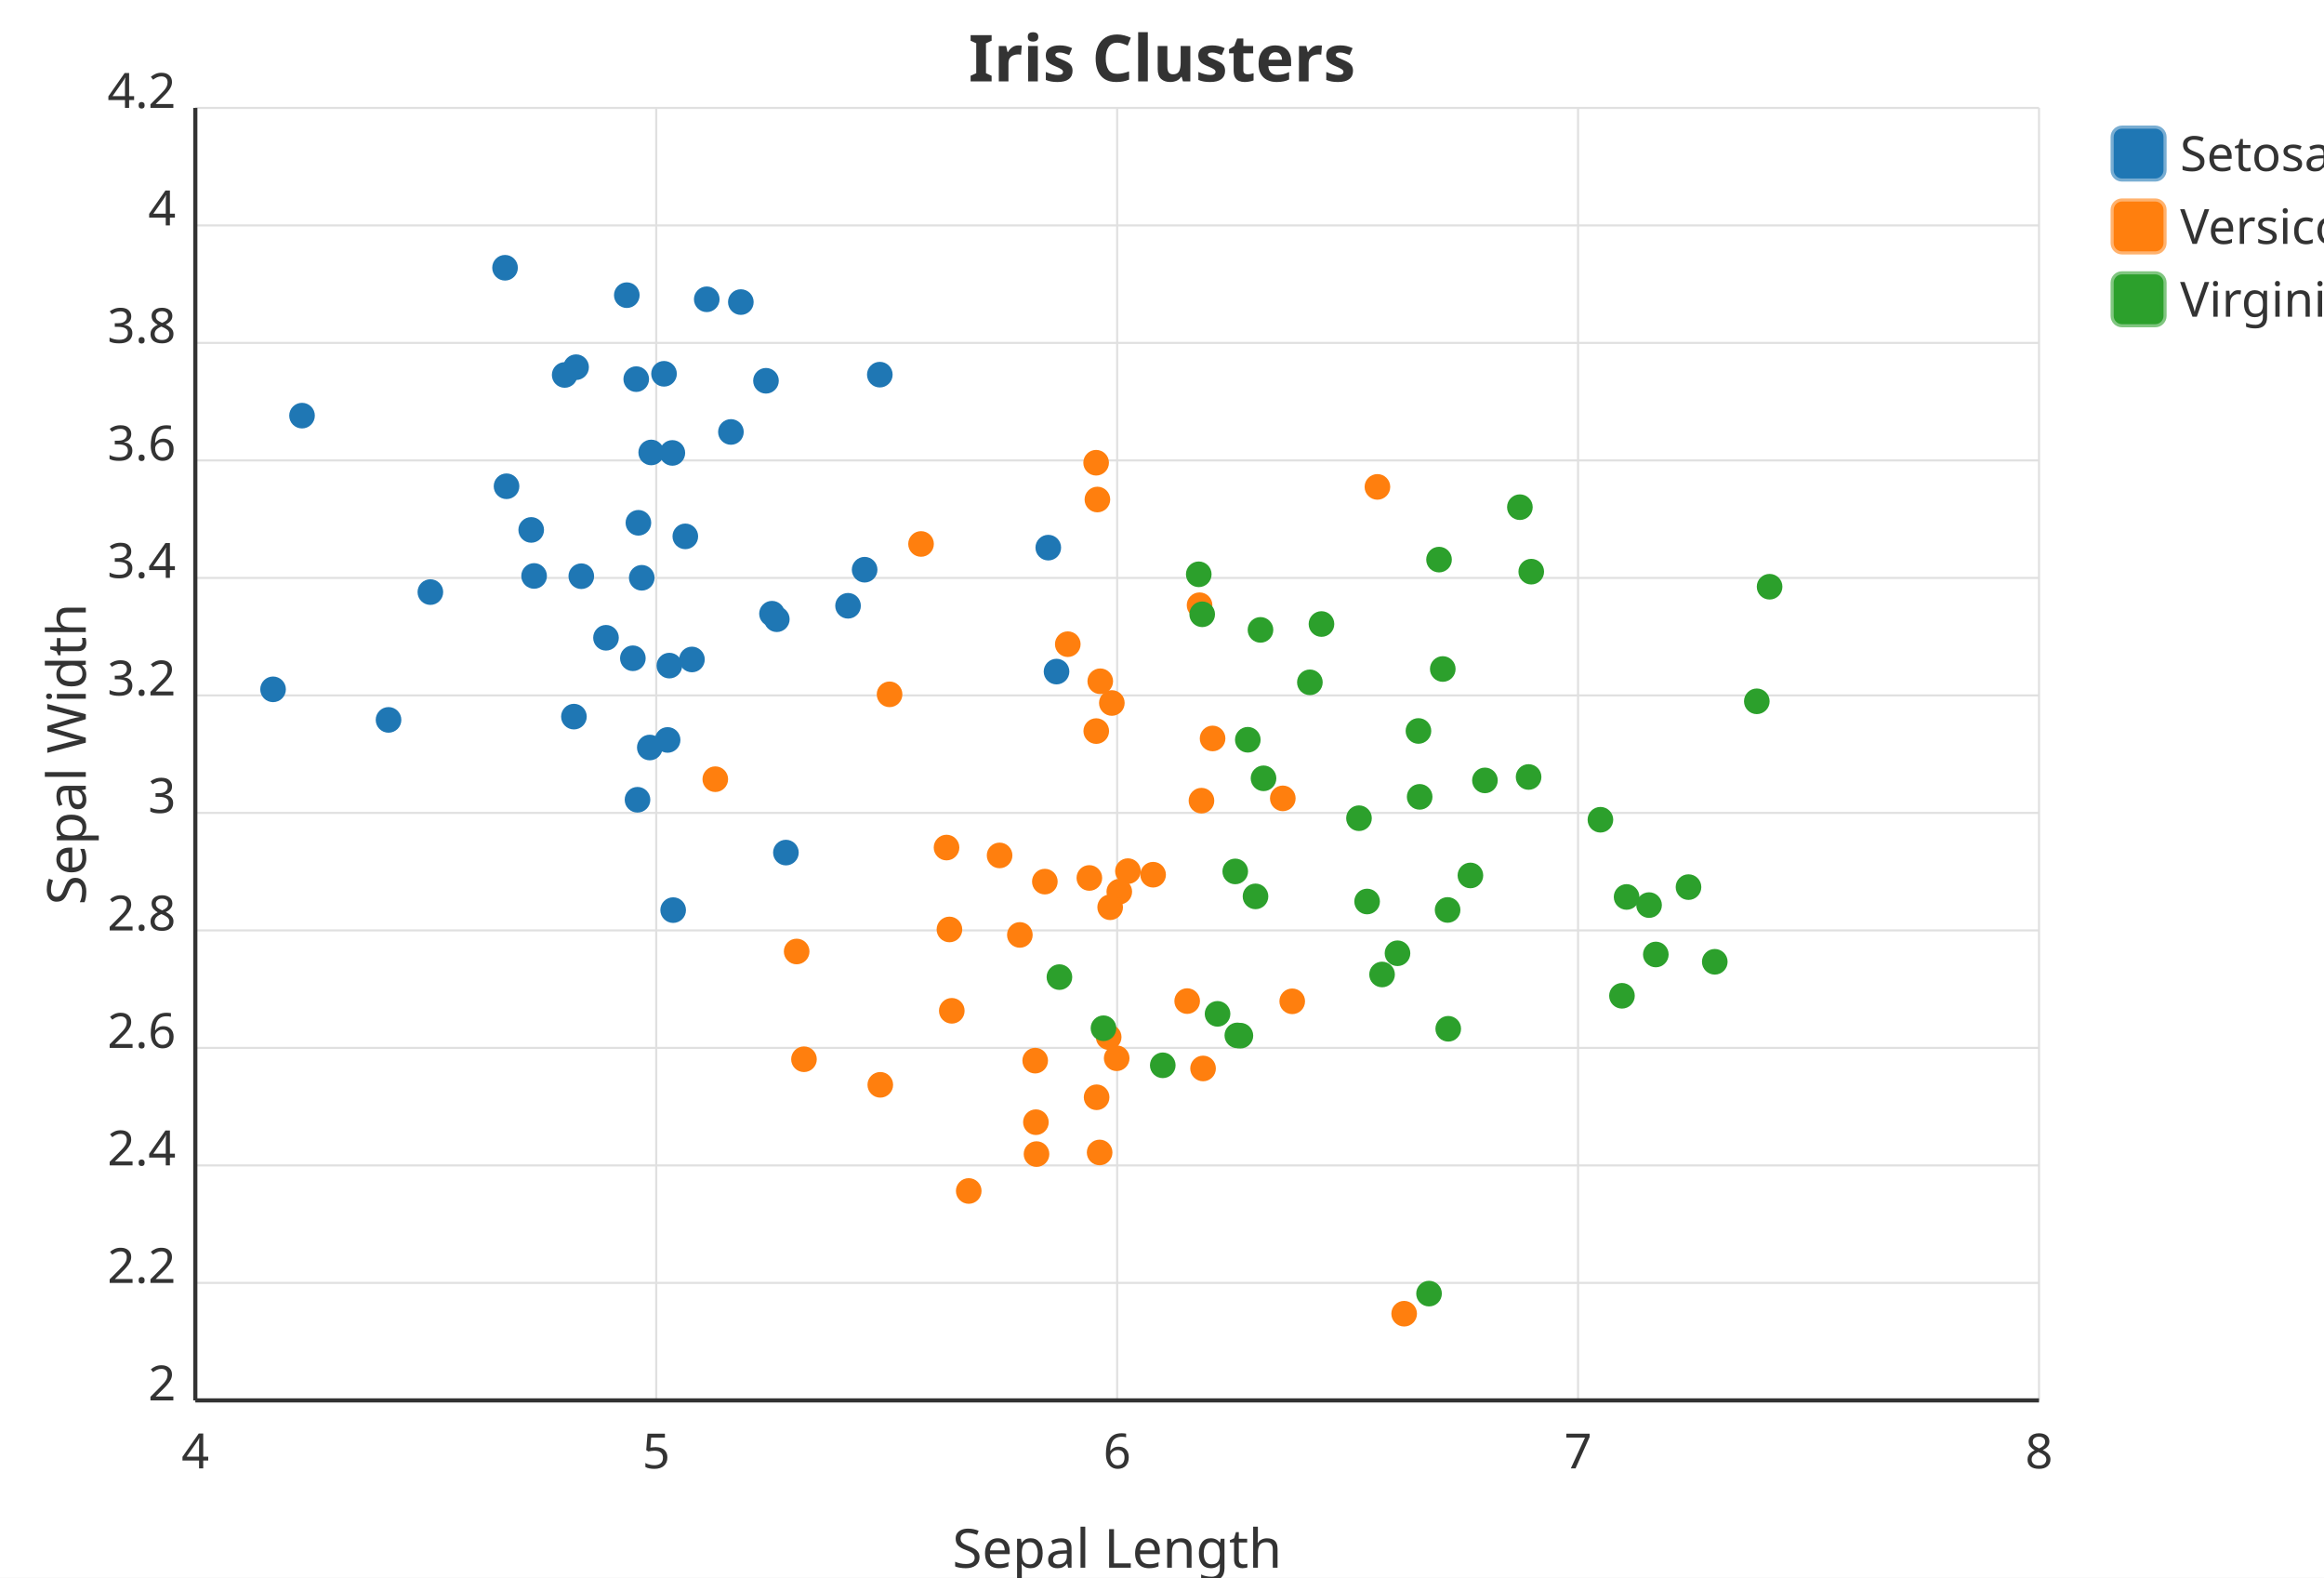
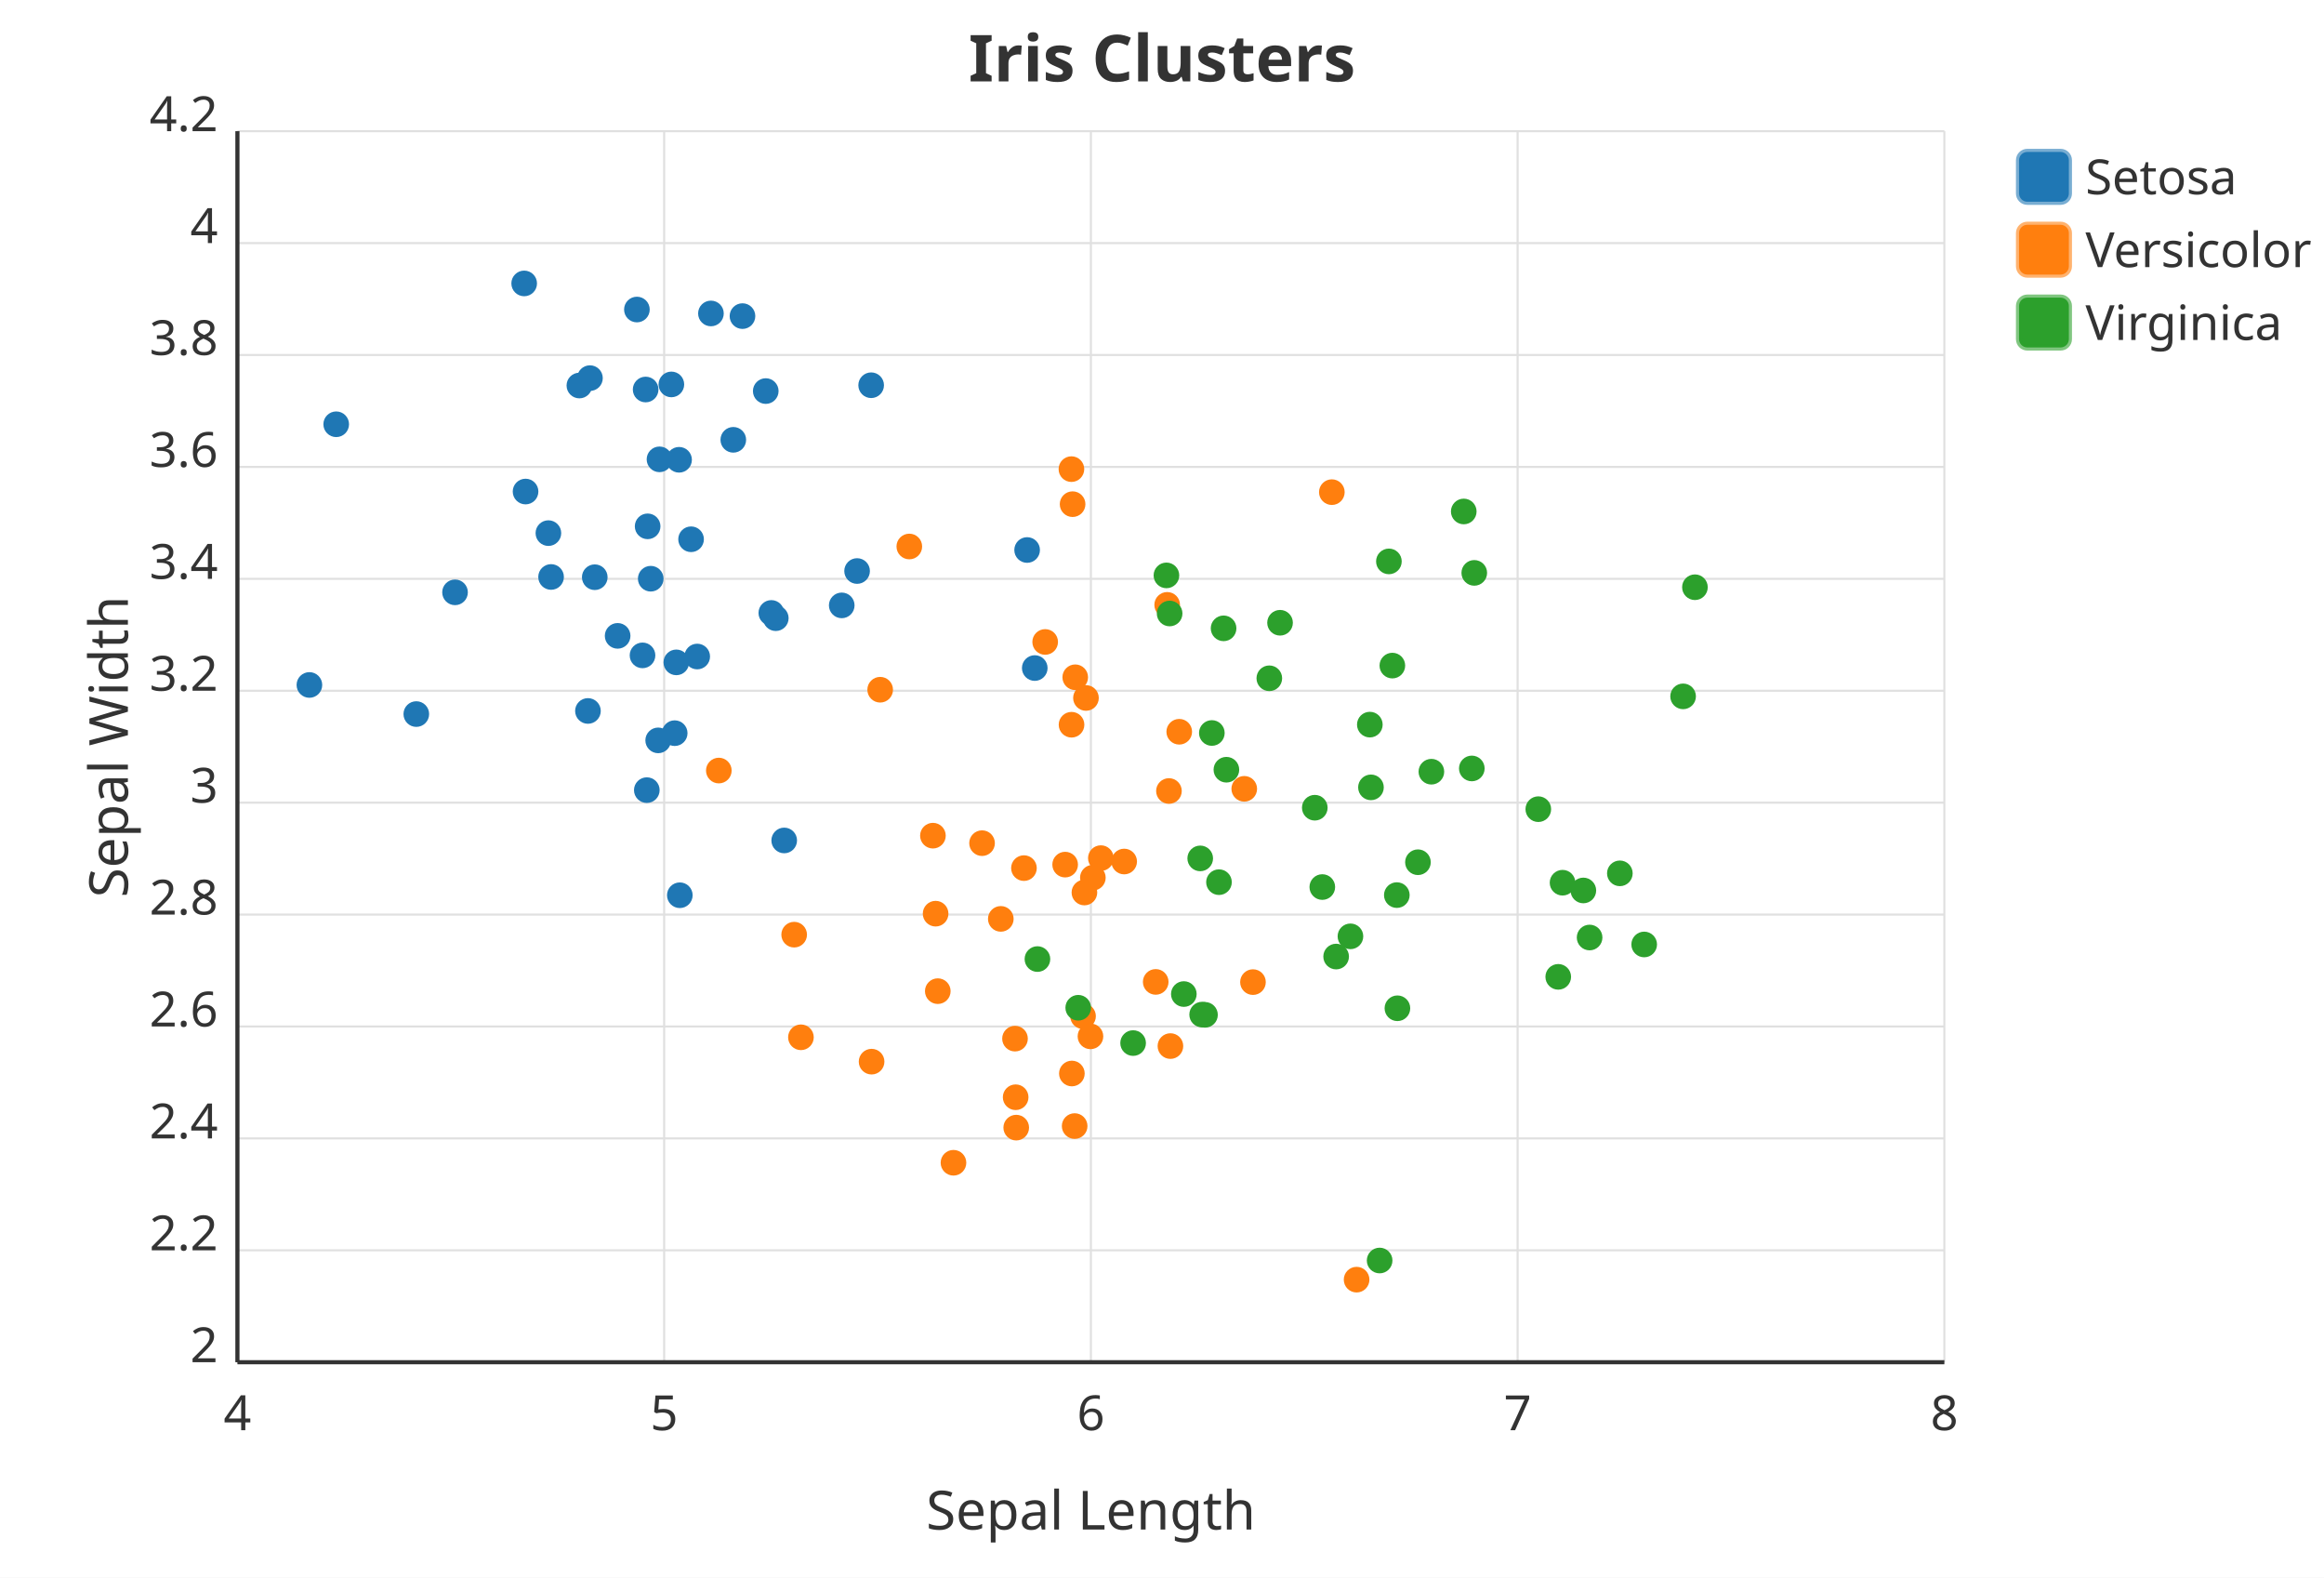
<svg xmlns="http://www.w3.org/2000/svg" width="560" height="380" viewBox="0 0 560 380" role="img">
  <rect width="560" height="380" fill="white" />
  <rect x="0" y="0" width="560" height="380" fill="rgb(255,255,255)" />
-   <line x1="47.064" y1="337.345" x2="491.325" y2="337.345" stroke="rgb(224,224,224)" stroke-width="0.5" />
-   <line x1="47.064" y1="309.041" x2="491.325" y2="309.041" stroke="rgb(224,224,224)" stroke-width="0.5" />
-   <line x1="47.064" y1="280.736" x2="491.325" y2="280.736" stroke="rgb(224,224,224)" stroke-width="0.5" />
-   <line x1="47.064" y1="252.432" x2="491.325" y2="252.432" stroke="rgb(224,224,224)" stroke-width="0.5" />
-   <line x1="47.064" y1="224.127" x2="491.325" y2="224.127" stroke="rgb(224,224,224)" stroke-width="0.5" />
-   <line x1="47.064" y1="195.823" x2="491.325" y2="195.823" stroke="rgb(224,224,224)" stroke-width="0.5" />
-   <line x1="47.064" y1="167.518" x2="491.325" y2="167.518" stroke="rgb(224,224,224)" stroke-width="0.5" />
-   <line x1="47.064" y1="139.214" x2="491.325" y2="139.214" stroke="rgb(224,224,224)" stroke-width="0.5" />
-   <line x1="47.064" y1="110.909" x2="491.325" y2="110.909" stroke="rgb(224,224,224)" stroke-width="0.5" />
-   <line x1="47.064" y1="82.605" x2="491.325" y2="82.605" stroke="rgb(224,224,224)" stroke-width="0.5" />
-   <line x1="47.064" y1="54.3" x2="491.325" y2="54.3" stroke="rgb(224,224,224)" stroke-width="0.5" />
-   <line x1="47.064" y1="25.996" x2="491.325" y2="25.996" stroke="rgb(224,224,224)" stroke-width="0.5" />
-   <line x1="47.064" y1="25.996" x2="47.064" y2="337.345" stroke="rgb(224,224,224)" stroke-width="0.5" />
-   <line x1="158.129" y1="25.996" x2="158.129" y2="337.345" stroke="rgb(224,224,224)" stroke-width="0.5" />
-   <line x1="269.194" y1="25.996" x2="269.194" y2="337.345" stroke="rgb(224,224,224)" stroke-width="0.5" />
-   <line x1="380.259" y1="25.996" x2="380.259" y2="337.345" stroke="rgb(224,224,224)" stroke-width="0.5" />
-   <line x1="491.325" y1="25.996" x2="491.325" y2="337.345" stroke="rgb(224,224,224)" stroke-width="0.5" />
-   <circle cx="170.303" cy="72.097" r="3.09" fill="rgb(31,119,180)" />
-   <circle cx="146.022" cy="153.636" r="3.09" fill="rgb(31,119,180)" />
-   <circle cx="136.067" cy="90.325" r="3.09" fill="rgb(31,119,180)" />
-   <circle cx="162.207" cy="219.239" r="3.09" fill="rgb(31,119,180)" />
-   <circle cx="153.311" cy="91.33" r="3.09" fill="rgb(31,119,180)" />
-   <circle cx="151.037" cy="71.104" r="3.09" fill="rgb(31,119,180)" />
-   <circle cx="204.348" cy="145.929" r="3.09" fill="rgb(31,119,180)" />
-   <circle cx="254.586" cy="161.78" r="3.09" fill="rgb(31,119,180)" />
-   <circle cx="72.776" cy="100.123" r="3.09" fill="rgb(31,119,180)" />
-   <circle cx="152.497" cy="158.573" r="3.09" fill="rgb(31,119,180)" />
-   <circle cx="160.006" cy="90.045" r="3.09" fill="rgb(31,119,180)" />
-   <circle cx="186.021" cy="147.838" r="3.09" fill="rgb(31,119,180)" />
-   <circle cx="161.294" cy="160.341" r="3.09" fill="rgb(31,119,180)" />
-   <circle cx="138.294" cy="172.629" r="3.09" fill="rgb(31,119,180)" />
-   <circle cx="138.817" cy="88.453" r="3.09" fill="rgb(31,119,180)" />
-   <circle cx="153.616" cy="192.656" r="3.09" fill="rgb(31,119,180)" />
-   <circle cx="140.07" cy="138.804" r="3.09" fill="rgb(31,119,180)" />
-   <circle cx="212.005" cy="90.251" r="3.09" fill="rgb(31,119,180)" />
-   <circle cx="153.831" cy="125.938" r="3.09" fill="rgb(31,119,180)" />
-   <circle cx="184.572" cy="91.726" r="3.09" fill="rgb(31,119,180)" />
-   <circle cx="252.599" cy="131.923" r="3.09" fill="rgb(31,119,180)" />
-   <circle cx="154.637" cy="139.183" r="3.09" fill="rgb(31,119,180)" />
-   <circle cx="160.871" cy="178.247" r="3.09" fill="rgb(31,119,180)" />
-   <circle cx="187.183" cy="149.168" r="3.09" fill="rgb(31,119,180)" />
-   <circle cx="189.375" cy="205.382" r="3.09" fill="rgb(31,119,180)" />
-   <circle cx="93.622" cy="173.417" r="3.09" fill="rgb(31,119,180)" />
-   <circle cx="103.703" cy="142.629" r="3.09" fill="rgb(31,119,180)" />
-   <circle cx="165.136" cy="129.207" r="3.09" fill="rgb(31,119,180)" />
-   <circle cx="128.699" cy="138.742" r="3.09" fill="rgb(31,119,180)" />
-   <circle cx="156.576" cy="180.07" r="3.09" fill="rgb(31,119,180)" />
-   <circle cx="128.001" cy="127.653" r="3.09" fill="rgb(31,119,180)" />
-   <circle cx="156.917" cy="108.994" r="3.09" fill="rgb(31,119,180)" />
-   <circle cx="208.344" cy="137.239" r="3.09" fill="rgb(31,119,180)" />
-   <circle cx="121.698" cy="64.501" r="3.09" fill="rgb(31,119,180)" />
-   <circle cx="122.057" cy="117.137" r="3.09" fill="rgb(31,119,180)" />
-   <circle cx="65.798" cy="166.056" r="3.09" fill="rgb(31,119,180)" />
-   <circle cx="176.125" cy="104.054" r="3.09" fill="rgb(31,119,180)" />
-   <circle cx="162.013" cy="109.105" r="3.09" fill="rgb(31,119,180)" />
-   <circle cx="166.734" cy="158.862" r="3.09" fill="rgb(31,119,180)" />
-   <circle cx="178.514" cy="72.767" r="3.09" fill="rgb(31,119,180)" />
-   <circle cx="212.119" cy="261.327" r="3.09" fill="rgb(255,127,14)" />
-   <circle cx="172.359" cy="187.703" r="3.09" fill="rgb(255,127,14)" />
-   <circle cx="338.351" cy="316.462" r="3.09" fill="rgb(255,127,14)" />
-   <circle cx="245.749" cy="225.217" r="3.09" fill="rgb(255,127,14)" />
-   <circle cx="249.763" cy="278.012" r="3.09" fill="rgb(255,127,14)" />
-   <circle cx="228.081" cy="204.17" r="3.09" fill="rgb(255,127,14)" />
-   <circle cx="271.789" cy="209.851" r="3.09" fill="rgb(255,127,14)" />
-   <circle cx="277.857" cy="210.711" r="3.09" fill="rgb(255,127,14)" />
-   <circle cx="249.444" cy="255.503" r="3.09" fill="rgb(255,127,14)" />
-   <circle cx="262.495" cy="211.493" r="3.09" fill="rgb(255,127,14)" />
-   <circle cx="289.894" cy="257.386" r="3.09" fill="rgb(255,127,14)" />
-   <circle cx="269.708" cy="214.802" r="3.09" fill="rgb(255,127,14)" />
-   <circle cx="233.429" cy="286.898" r="3.09" fill="rgb(255,127,14)" />
-   <circle cx="249.614" cy="270.328" r="3.09" fill="rgb(255,127,14)" />
-   <circle cx="267.913" cy="169.344" r="3.09" fill="rgb(255,127,14)" />
-   <circle cx="228.781" cy="223.9" r="3.09" fill="rgb(255,127,14)" />
-   <circle cx="264.433" cy="120.331" r="3.09" fill="rgb(255,127,14)" />
-   <circle cx="286.068" cy="241.156" r="3.09" fill="rgb(255,127,14)" />
-   <circle cx="269.082" cy="254.925" r="3.09" fill="rgb(255,127,14)" />
-   <circle cx="229.347" cy="243.496" r="3.09" fill="rgb(255,127,14)" />
-   <circle cx="331.908" cy="117.29" r="3.09" fill="rgb(255,127,14)" />
-   <circle cx="289.509" cy="192.876" r="3.09" fill="rgb(255,127,14)" />
-   <circle cx="309.11" cy="192.322" r="3.09" fill="rgb(255,127,14)" />
-   <circle cx="264.157" cy="176.113" r="3.09" fill="rgb(255,127,14)" />
-   <circle cx="251.771" cy="212.377" r="3.09" fill="rgb(255,127,14)" />
-   <circle cx="264.244" cy="264.325" r="3.09" fill="rgb(255,127,14)" />
-   <circle cx="193.728" cy="255.166" r="3.09" fill="rgb(255,127,14)" />
-   <circle cx="292.19" cy="177.89" r="3.09" fill="rgb(255,127,14)" />
-   <circle cx="311.38" cy="241.21" r="3.09" fill="rgb(255,127,14)" />
-   <circle cx="191.967" cy="229.208" r="3.09" fill="rgb(255,127,14)" />
-   <circle cx="257.297" cy="155.179" r="3.09" fill="rgb(255,127,14)" />
-   <circle cx="264.971" cy="277.619" r="3.09" fill="rgb(255,127,14)" />
-   <circle cx="264.128" cy="111.468" r="3.09" fill="rgb(255,127,14)" />
-   <circle cx="240.867" cy="206.066" r="3.09" fill="rgb(255,127,14)" />
-   <circle cx="267.51" cy="218.55" r="3.09" fill="rgb(255,127,14)" />
-   <circle cx="221.937" cy="131.037" r="3.09" fill="rgb(255,127,14)" />
-   <circle cx="289.051" cy="145.796" r="3.09" fill="rgb(255,127,14)" />
-   <circle cx="265.122" cy="164.111" r="3.09" fill="rgb(255,127,14)" />
-   <circle cx="267.152" cy="249.828" r="3.09" fill="rgb(255,127,14)" />
-   <circle cx="214.353" cy="167.259" r="3.09" fill="rgb(255,127,14)" />
-   <circle cx="347.657" cy="161.158" r="3.09" fill="rgb(44,160,44)" />
-   <circle cx="348.974" cy="247.826" r="3.09" fill="rgb(44,160,44)" />
-   <circle cx="288.857" cy="138.345" r="3.09" fill="rgb(44,160,44)" />
-   <circle cx="398.993" cy="229.929" r="3.09" fill="rgb(44,160,44)" />
-   <circle cx="265.902" cy="247.695" r="3.09" fill="rgb(44,160,44)" />
-   <circle cx="341.795" cy="176.085" r="3.09" fill="rgb(44,160,44)" />
-   <circle cx="293.385" cy="244.229" r="3.09" fill="rgb(44,160,44)" />
-   <circle cx="304.463" cy="187.491" r="3.09" fill="rgb(44,160,44)" />
-   <circle cx="385.643" cy="197.469" r="3.09" fill="rgb(44,160,44)" />
-   <circle cx="297.65" cy="209.92" r="3.09" fill="rgb(44,160,44)" />
-   <circle cx="426.408" cy="141.338" r="3.09" fill="rgb(44,160,44)" />
-   <circle cx="298.891" cy="249.487" r="3.09" fill="rgb(44,160,44)" />
-   <circle cx="318.427" cy="150.322" r="3.09" fill="rgb(44,160,44)" />
-   <circle cx="368.335" cy="187.172" r="3.09" fill="rgb(44,160,44)" />
-   <circle cx="298.153" cy="249.424" r="3.09" fill="rgb(44,160,44)" />
-   <circle cx="327.468" cy="197.101" r="3.09" fill="rgb(44,160,44)" />
-   <circle cx="342.088" cy="191.954" r="3.09" fill="rgb(44,160,44)" />
-   <circle cx="357.814" cy="187.993" r="3.09" fill="rgb(44,160,44)" />
-   <circle cx="397.366" cy="218.03" r="3.09" fill="rgb(44,160,44)" />
-   <circle cx="289.687" cy="147.978" r="3.09" fill="rgb(44,160,44)" />
-   <circle cx="300.676" cy="178.204" r="3.09" fill="rgb(44,160,44)" />
-   <circle cx="391.952" cy="216.07" r="3.09" fill="rgb(44,160,44)" />
-   <circle cx="366.238" cy="122.176" r="3.09" fill="rgb(44,160,44)" />
-   <circle cx="390.833" cy="239.877" r="3.09" fill="rgb(44,160,44)" />
-   <circle cx="315.633" cy="164.368" r="3.09" fill="rgb(44,160,44)" />
-   <circle cx="255.282" cy="235.378" r="3.09" fill="rgb(44,160,44)" />
-   <circle cx="329.425" cy="217.166" r="3.09" fill="rgb(44,160,44)" />
-   <circle cx="280.184" cy="256.624" r="3.09" fill="rgb(44,160,44)" />
-   <circle cx="423.328" cy="168.939" r="3.09" fill="rgb(44,160,44)" />
-   <circle cx="413.2" cy="231.688" r="3.09" fill="rgb(44,160,44)" />
-   <circle cx="344.346" cy="311.621" r="3.09" fill="rgb(44,160,44)" />
-   <circle cx="368.977" cy="137.71" r="3.09" fill="rgb(44,160,44)" />
-   <circle cx="336.747" cy="229.633" r="3.09" fill="rgb(44,160,44)" />
-   <circle cx="333.026" cy="234.745" r="3.09" fill="rgb(44,160,44)" />
-   <circle cx="406.868" cy="213.699" r="3.09" fill="rgb(44,160,44)" />
-   <circle cx="302.532" cy="215.932" r="3.09" fill="rgb(44,160,44)" />
-   <circle cx="346.757" cy="134.806" r="3.09" fill="rgb(44,160,44)" />
-   <circle cx="354.316" cy="210.889" r="3.09" fill="rgb(44,160,44)" />
-   <circle cx="348.82" cy="219.201" r="3.09" fill="rgb(44,160,44)" />
-   <circle cx="303.731" cy="151.734" r="3.09" fill="rgb(44,160,44)" />
-   <line x1="47.064" y1="25.996" x2="47.064" y2="337.345" stroke="rgb(51,51,51)" stroke-width="1" />
-   <line x1="47.064" y1="337.345" x2="491.325" y2="337.345" stroke="rgb(51,51,51)" stroke-width="1" />
-   <text x="47.064" y="353.725" font-family="sans-serif" font-size="11.7" fill="rgb(51,51,51)" text-anchor="middle">4</text>
-   <text x="158.129" y="353.725" font-family="sans-serif" font-size="11.7" fill="rgb(51,51,51)" text-anchor="middle">5</text>
-   <text x="269.194" y="353.725" font-family="sans-serif" font-size="11.7" fill="rgb(51,51,51)" text-anchor="middle">6</text>
-   <text x="380.259" y="353.725" font-family="sans-serif" font-size="11.7" fill="rgb(51,51,51)" text-anchor="middle">7</text>
-   <text x="491.325" y="353.725" font-family="sans-serif" font-size="11.7" fill="rgb(51,51,51)" text-anchor="middle">8</text>
-   <text x="42.384" y="337.345" font-family="sans-serif" font-size="11.7" fill="rgb(51,51,51)" text-anchor="end">2</text>
-   <text x="42.384" y="309.041" font-family="sans-serif" font-size="11.7" fill="rgb(51,51,51)" text-anchor="end">2.2</text>
-   <text x="42.384" y="280.736" font-family="sans-serif" font-size="11.7" fill="rgb(51,51,51)" text-anchor="end">2.4</text>
-   <text x="42.384" y="252.432" font-family="sans-serif" font-size="11.7" fill="rgb(51,51,51)" text-anchor="end">2.6</text>
-   <text x="42.384" y="224.127" font-family="sans-serif" font-size="11.7" fill="rgb(51,51,51)" text-anchor="end">2.8</text>
-   <text x="42.384" y="195.823" font-family="sans-serif" font-size="11.7" fill="rgb(51,51,51)" text-anchor="end">3</text>
-   <text x="42.384" y="167.518" font-family="sans-serif" font-size="11.7" fill="rgb(51,51,51)" text-anchor="end">3.2</text>
-   <text x="42.384" y="139.214" font-family="sans-serif" font-size="11.7" fill="rgb(51,51,51)" text-anchor="end">3.4</text>
-   <text x="42.384" y="110.909" font-family="sans-serif" font-size="11.7" fill="rgb(51,51,51)" text-anchor="end">3.6</text>
-   <text x="42.384" y="82.605" font-family="sans-serif" font-size="11.7" fill="rgb(51,51,51)" text-anchor="end">3.8</text>
-   <text x="42.384" y="54.3" font-family="sans-serif" font-size="11.7" fill="rgb(51,51,51)" text-anchor="end">4</text>
-   <text x="42.384" y="25.996" font-family="sans-serif" font-size="11.7" fill="rgb(51,51,51)" text-anchor="end">4.2</text>
-   <text x="269.194" y="377.645" font-family="sans-serif" font-size="13" fill="rgb(51,51,51)" text-anchor="middle">Sepal Length</text>
-   <text x="20.674" y="181.671" font-family="sans-serif" font-size="13" fill="rgb(51,51,51)" text-anchor="middle" transform="rotate(-90,20.67429,181.6706)">Sepal Width</text>
-   <rect x="509.325" y="30.996" width="12" height="12" fill="rgb(31,119,180)" stroke="rgba(31,119,180,0.600)" stroke-width="1.5" rx="2" />
-   <text x="525.324" y="41.196" font-family="sans-serif" font-size="11.7" fill="rgb(51,51,51)">Setosa</text>
-   <rect x="509.325" y="48.546" width="12" height="12" fill="rgb(255,127,14)" stroke="rgba(255,127,14,0.600)" stroke-width="1.5" rx="2" />
-   <text x="525.324" y="58.746" font-family="sans-serif" font-size="11.7" fill="rgb(51,51,51)">Versicolor</text>
-   <rect x="509.325" y="66.096" width="12" height="12" fill="rgb(44,160,44)" stroke="rgba(44,160,44,0.600)" stroke-width="1.5" rx="2" />
-   <text x="525.324" y="76.296" font-family="sans-serif" font-size="11.7" fill="rgb(51,51,51)">Virginica</text>
+   <line x1="57.21" y1="328.15" x2="468.52" y2="328.15" stroke="rgb(224,224,224)" stroke-width="0.5" />
+   <line x1="57.21" y1="301.191" x2="468.52" y2="301.191" stroke="rgb(224,224,224)" stroke-width="0.5" />
+   <line x1="57.21" y1="274.232" x2="468.52" y2="274.232" stroke="rgb(224,224,224)" stroke-width="0.5" />
+   <line x1="57.21" y1="247.273" x2="468.52" y2="247.273" stroke="rgb(224,224,224)" stroke-width="0.5" />
+   <line x1="57.21" y1="220.314" x2="468.52" y2="220.314" stroke="rgb(224,224,224)" stroke-width="0.5" />
+   <line x1="57.21" y1="193.355" x2="468.52" y2="193.355" stroke="rgb(224,224,224)" stroke-width="0.5" />
+   <line x1="57.21" y1="166.395" x2="468.52" y2="166.395" stroke="rgb(224,224,224)" stroke-width="0.5" />
+   <line x1="57.21" y1="139.436" x2="468.52" y2="139.436" stroke="rgb(224,224,224)" stroke-width="0.5" />
+   <line x1="57.21" y1="112.477" x2="468.52" y2="112.477" stroke="rgb(224,224,224)" stroke-width="0.5" />
+   <line x1="57.21" y1="85.518" x2="468.52" y2="85.518" stroke="rgb(224,224,224)" stroke-width="0.5" />
+   <line x1="57.21" y1="58.559" x2="468.52" y2="58.559" stroke="rgb(224,224,224)" stroke-width="0.5" />
+   <line x1="57.21" y1="31.6" x2="468.52" y2="31.6" stroke="rgb(224,224,224)" stroke-width="0.5" />
+   <line x1="57.21" y1="31.6" x2="57.21" y2="328.15" stroke="rgb(224,224,224)" stroke-width="0.5" />
+   <line x1="160.037" y1="31.6" x2="160.037" y2="328.15" stroke="rgb(224,224,224)" stroke-width="0.5" />
+   <line x1="262.865" y1="31.6" x2="262.865" y2="328.15" stroke="rgb(224,224,224)" stroke-width="0.5" />
+   <line x1="365.692" y1="31.6" x2="365.692" y2="328.15" stroke="rgb(224,224,224)" stroke-width="0.5" />
+   <line x1="468.52" y1="31.6" x2="468.52" y2="328.15" stroke="rgb(224,224,224)" stroke-width="0.5" />
+   <circle cx="171.309" cy="75.51" r="3.09" fill="rgb(31,119,180)" />
+   <circle cx="148.828" cy="153.173" r="3.09" fill="rgb(31,119,180)" />
+   <circle cx="139.611" cy="92.871" r="3.09" fill="rgb(31,119,180)" />
+   <circle cx="163.812" cy="215.657" r="3.09" fill="rgb(31,119,180)" />
+   <circle cx="155.577" cy="93.829" r="3.09" fill="rgb(31,119,180)" />
+   <circle cx="153.471" cy="74.564" r="3.09" fill="rgb(31,119,180)" />
+   <circle cx="202.828" cy="145.833" r="3.09" fill="rgb(31,119,180)" />
+   <circle cx="249.34" cy="160.929" r="3.09" fill="rgb(31,119,180)" />
+   <circle cx="81.015" cy="102.203" r="3.09" fill="rgb(31,119,180)" />
+   <circle cx="154.823" cy="157.875" r="3.09" fill="rgb(31,119,180)" />
+   <circle cx="161.775" cy="92.605" r="3.09" fill="rgb(31,119,180)" />
+   <circle cx="185.861" cy="147.651" r="3.09" fill="rgb(31,119,180)" />
+   <circle cx="162.967" cy="159.56" r="3.09" fill="rgb(31,119,180)" />
+   <circle cx="141.673" cy="171.264" r="3.09" fill="rgb(31,119,180)" />
+   <circle cx="142.157" cy="91.089" r="3.09" fill="rgb(31,119,180)" />
+   <circle cx="155.859" cy="190.338" r="3.09" fill="rgb(31,119,180)" />
+   <circle cx="143.318" cy="139.046" r="3.09" fill="rgb(31,119,180)" />
+   <circle cx="209.917" cy="92.801" r="3.09" fill="rgb(31,119,180)" />
+   <circle cx="156.058" cy="126.791" r="3.09" fill="rgb(31,119,180)" />
+   <circle cx="184.519" cy="94.206" r="3.09" fill="rgb(31,119,180)" />
+   <circle cx="247.5" cy="132.492" r="3.09" fill="rgb(31,119,180)" />
+   <circle cx="156.804" cy="139.407" r="3.09" fill="rgb(31,119,180)" />
+   <circle cx="162.576" cy="176.614" r="3.09" fill="rgb(31,119,180)" />
+   <circle cx="186.936" cy="148.917" r="3.09" fill="rgb(31,119,180)" />
+   <circle cx="188.966" cy="202.459" r="3.09" fill="rgb(31,119,180)" />
+   <circle cx="100.315" cy="172.014" r="3.09" fill="rgb(31,119,180)" />
+   <circle cx="109.648" cy="142.689" r="3.09" fill="rgb(31,119,180)" />
+   <circle cx="166.524" cy="129.905" r="3.09" fill="rgb(31,119,180)" />
+   <circle cx="132.79" cy="138.987" r="3.09" fill="rgb(31,119,180)" />
+   <circle cx="158.6" cy="178.351" r="3.09" fill="rgb(31,119,180)" />
+   <circle cx="132.144" cy="128.425" r="3.09" fill="rgb(31,119,180)" />
+   <circle cx="158.915" cy="110.653" r="3.09" fill="rgb(31,119,180)" />
+   <circle cx="206.528" cy="137.556" r="3.09" fill="rgb(31,119,180)" />
+   <circle cx="126.308" cy="68.275" r="3.09" fill="rgb(31,119,180)" />
+   <circle cx="126.64" cy="118.409" r="3.09" fill="rgb(31,119,180)" />
+   <circle cx="74.555" cy="165.003" r="3.09" fill="rgb(31,119,180)" />
+   <circle cx="176.699" cy="105.948" r="3.09" fill="rgb(31,119,180)" />
+   <circle cx="163.633" cy="110.759" r="3.09" fill="rgb(31,119,180)" />
+   <circle cx="168.004" cy="158.151" r="3.09" fill="rgb(31,119,180)" />
+   <circle cx="178.91" cy="76.148" r="3.09" fill="rgb(31,119,180)" />
+   <circle cx="210.022" cy="255.745" r="3.09" fill="rgb(255,127,14)" />
+   <circle cx="173.211" cy="185.62" r="3.09" fill="rgb(255,127,14)" />
+   <circle cx="326.892" cy="308.259" r="3.09" fill="rgb(255,127,14)" />
+   <circle cx="241.158" cy="221.351" r="3.09" fill="rgb(255,127,14)" />
+   <circle cx="244.875" cy="271.637" r="3.09" fill="rgb(255,127,14)" />
+   <circle cx="224.801" cy="201.305" r="3.09" fill="rgb(255,127,14)" />
+   <circle cx="265.267" cy="206.716" r="3.09" fill="rgb(255,127,14)" />
+   <circle cx="270.885" cy="207.535" r="3.09" fill="rgb(255,127,14)" />
+   <circle cx="244.58" cy="250.198" r="3.09" fill="rgb(255,127,14)" />
+   <circle cx="256.663" cy="208.279" r="3.09" fill="rgb(255,127,14)" />
+   <circle cx="282.03" cy="251.991" r="3.09" fill="rgb(255,127,14)" />
+   <circle cx="263.34" cy="211.431" r="3.09" fill="rgb(255,127,14)" />
+   <circle cx="229.753" cy="280.1" r="3.09" fill="rgb(255,127,14)" />
+   <circle cx="244.737" cy="264.318" r="3.09" fill="rgb(255,127,14)" />
+   <circle cx="261.679" cy="168.134" r="3.09" fill="rgb(255,127,14)" />
+   <circle cx="225.449" cy="220.097" r="3.09" fill="rgb(255,127,14)" />
+   <circle cx="258.457" cy="121.451" r="3.09" fill="rgb(255,127,14)" />
+   <circle cx="278.487" cy="236.533" r="3.09" fill="rgb(255,127,14)" />
+   <circle cx="262.761" cy="249.648" r="3.09" fill="rgb(255,127,14)" />
+   <circle cx="225.973" cy="238.762" r="3.09" fill="rgb(255,127,14)" />
+   <circle cx="320.927" cy="118.555" r="3.09" fill="rgb(255,127,14)" />
+   <circle cx="281.673" cy="190.548" r="3.09" fill="rgb(255,127,14)" />
+   <circle cx="299.82" cy="190.021" r="3.09" fill="rgb(255,127,14)" />
+   <circle cx="258.201" cy="174.582" r="3.09" fill="rgb(255,127,14)" />
+   <circle cx="246.734" cy="209.122" r="3.09" fill="rgb(255,127,14)" />
+   <circle cx="258.282" cy="258.6" r="3.09" fill="rgb(255,127,14)" />
+   <circle cx="192.996" cy="249.877" r="3.09" fill="rgb(255,127,14)" />
+   <circle cx="284.155" cy="176.274" r="3.09" fill="rgb(255,127,14)" />
+   <circle cx="301.921" cy="236.584" r="3.09" fill="rgb(255,127,14)" />
+   <circle cx="191.366" cy="225.153" r="3.09" fill="rgb(255,127,14)" />
+   <circle cx="251.85" cy="154.643" r="3.09" fill="rgb(255,127,14)" />
+   <circle cx="258.954" cy="271.262" r="3.09" fill="rgb(255,127,14)" />
+   <circle cx="258.174" cy="113.009" r="3.09" fill="rgb(255,127,14)" />
+   <circle cx="236.639" cy="203.111" r="3.09" fill="rgb(255,127,14)" />
+   <circle cx="261.305" cy="215.001" r="3.09" fill="rgb(255,127,14)" />
+   <circle cx="219.112" cy="131.648" r="3.09" fill="rgb(255,127,14)" />
+   <circle cx="281.249" cy="145.705" r="3.09" fill="rgb(255,127,14)" />
+   <circle cx="259.095" cy="163.15" r="3.09" fill="rgb(255,127,14)" />
+   <circle cx="260.974" cy="244.793" r="3.09" fill="rgb(255,127,14)" />
+   <circle cx="212.091" cy="166.149" r="3.09" fill="rgb(255,127,14)" />
+   <circle cx="335.508" cy="160.337" r="3.09" fill="rgb(44,160,44)" />
+   <circle cx="336.727" cy="242.886" r="3.09" fill="rgb(44,160,44)" />
+   <circle cx="281.069" cy="138.608" r="3.09" fill="rgb(44,160,44)" />
+   <circle cx="383.037" cy="225.84" r="3.09" fill="rgb(44,160,44)" />
+   <circle cx="259.817" cy="242.761" r="3.09" fill="rgb(44,160,44)" />
+   <circle cx="330.081" cy="174.555" r="3.09" fill="rgb(44,160,44)" />
+   <circle cx="285.261" cy="239.46" r="3.09" fill="rgb(44,160,44)" />
+   <circle cx="295.518" cy="185.418" r="3.09" fill="rgb(44,160,44)" />
+   <circle cx="370.677" cy="194.923" r="3.09" fill="rgb(44,160,44)" />
+   <circle cx="289.21" cy="206.781" r="3.09" fill="rgb(44,160,44)" />
+   <circle cx="408.418" cy="141.459" r="3.09" fill="rgb(44,160,44)" />
+   <circle cx="290.359" cy="244.468" r="3.09" fill="rgb(44,160,44)" />
+   <circle cx="308.446" cy="150.017" r="3.09" fill="rgb(44,160,44)" />
+   <circle cx="354.653" cy="185.114" r="3.09" fill="rgb(44,160,44)" />
+   <circle cx="289.675" cy="244.408" r="3.09" fill="rgb(44,160,44)" />
+   <circle cx="316.817" cy="194.572" r="3.09" fill="rgb(44,160,44)" />
+   <circle cx="330.352" cy="189.67" r="3.09" fill="rgb(44,160,44)" />
+   <circle cx="344.911" cy="185.897" r="3.09" fill="rgb(44,160,44)" />
+   <circle cx="381.53" cy="214.506" r="3.09" fill="rgb(44,160,44)" />
+   <circle cx="281.838" cy="147.784" r="3.09" fill="rgb(44,160,44)" />
+   <circle cx="292.012" cy="176.573" r="3.09" fill="rgb(44,160,44)" />
+   <circle cx="376.518" cy="212.639" r="3.09" fill="rgb(44,160,44)" />
+   <circle cx="352.711" cy="123.209" r="3.09" fill="rgb(44,160,44)" />
+   <circle cx="375.482" cy="235.315" r="3.09" fill="rgb(44,160,44)" />
+   <circle cx="305.859" cy="163.394" r="3.09" fill="rgb(44,160,44)" />
+   <circle cx="249.984" cy="231.03" r="3.09" fill="rgb(44,160,44)" />
+   <circle cx="318.628" cy="213.683" r="3.09" fill="rgb(44,160,44)" />
+   <circle cx="273.04" cy="251.266" r="3.09" fill="rgb(44,160,44)" />
+   <circle cx="405.567" cy="167.749" r="3.09" fill="rgb(44,160,44)" />
+   <circle cx="396.19" cy="227.515" r="3.09" fill="rgb(44,160,44)" />
+   <circle cx="332.442" cy="303.648" r="3.09" fill="rgb(44,160,44)" />
+   <circle cx="355.247" cy="138.004" r="3.09" fill="rgb(44,160,44)" />
+   <circle cx="325.407" cy="225.558" r="3.09" fill="rgb(44,160,44)" />
+   <circle cx="321.962" cy="230.427" r="3.09" fill="rgb(44,160,44)" />
+   <circle cx="390.327" cy="210.381" r="3.09" fill="rgb(44,160,44)" />
+   <circle cx="293.73" cy="212.508" r="3.09" fill="rgb(44,160,44)" />
+   <circle cx="334.675" cy="135.238" r="3.09" fill="rgb(44,160,44)" />
+   <circle cx="341.674" cy="207.705" r="3.09" fill="rgb(44,160,44)" />
+   <circle cx="336.585" cy="215.622" r="3.09" fill="rgb(44,160,44)" />
+   <circle cx="294.84" cy="151.362" r="3.09" fill="rgb(44,160,44)" />
+   <line x1="57.21" y1="31.6" x2="57.21" y2="328.15" stroke="rgb(51,51,51)" stroke-width="1" />
+   <line x1="57.21" y1="328.15" x2="468.52" y2="328.15" stroke="rgb(51,51,51)" stroke-width="1" />
+   <text x="57.21" y="344.53" font-family="sans-serif" font-size="11.7" fill="rgb(51,51,51)" text-anchor="middle">4</text>
+   <text x="160.037" y="344.53" font-family="sans-serif" font-size="11.7" fill="rgb(51,51,51)" text-anchor="middle">5</text>
+   <text x="262.865" y="344.53" font-family="sans-serif" font-size="11.7" fill="rgb(51,51,51)" text-anchor="middle">6</text>
+   <text x="365.692" y="344.53" font-family="sans-serif" font-size="11.7" fill="rgb(51,51,51)" text-anchor="middle">7</text>
+   <text x="468.52" y="344.53" font-family="sans-serif" font-size="11.7" fill="rgb(51,51,51)" text-anchor="middle">8</text>
+   <text x="52.53" y="328.15" font-family="sans-serif" font-size="11.7" fill="rgb(51,51,51)" text-anchor="end">2</text>
+   <text x="52.53" y="301.191" font-family="sans-serif" font-size="11.7" fill="rgb(51,51,51)" text-anchor="end">2.2</text>
+   <text x="52.53" y="274.232" font-family="sans-serif" font-size="11.7" fill="rgb(51,51,51)" text-anchor="end">2.4</text>
+   <text x="52.53" y="247.273" font-family="sans-serif" font-size="11.7" fill="rgb(51,51,51)" text-anchor="end">2.6</text>
+   <text x="52.53" y="220.314" font-family="sans-serif" font-size="11.7" fill="rgb(51,51,51)" text-anchor="end">2.8</text>
+   <text x="52.53" y="193.355" font-family="sans-serif" font-size="11.7" fill="rgb(51,51,51)" text-anchor="end">3</text>
+   <text x="52.53" y="166.395" font-family="sans-serif" font-size="11.7" fill="rgb(51,51,51)" text-anchor="end">3.2</text>
+   <text x="52.53" y="139.436" font-family="sans-serif" font-size="11.7" fill="rgb(51,51,51)" text-anchor="end">3.4</text>
+   <text x="52.53" y="112.477" font-family="sans-serif" font-size="11.7" fill="rgb(51,51,51)" text-anchor="end">3.6</text>
+   <text x="52.53" y="85.518" font-family="sans-serif" font-size="11.7" fill="rgb(51,51,51)" text-anchor="end">3.8</text>
+   <text x="52.53" y="58.559" font-family="sans-serif" font-size="11.7" fill="rgb(51,51,51)" text-anchor="end">4</text>
+   <text x="52.53" y="31.6" font-family="sans-serif" font-size="11.7" fill="rgb(51,51,51)" text-anchor="end">4.2</text>
+   <text x="262.865" y="368.45" font-family="sans-serif" font-size="13" fill="rgb(51,51,51)" text-anchor="middle">Sepal Length</text>
+   <text x="30.82" y="179.875" font-family="sans-serif" font-size="13" fill="rgb(51,51,51)" text-anchor="middle" transform="rotate(-90,30.82,179.875)">Sepal Width</text>
+   <rect x="486.52" y="36.6" width="12" height="12" fill="rgb(31,119,180)" stroke="rgba(31,119,180,0.600)" stroke-width="1.5" rx="2" />
+   <text x="502.52" y="46.8" font-family="sans-serif" font-size="11.7" fill="rgb(51,51,51)">Setosa</text>
+   <rect x="486.52" y="54.15" width="12" height="12" fill="rgb(255,127,14)" stroke="rgba(255,127,14,0.600)" stroke-width="1.5" rx="2" />
+   <text x="502.52" y="64.35" font-family="sans-serif" font-size="11.7" fill="rgb(51,51,51)">Versicolor</text>
+   <rect x="486.52" y="71.7" width="12" height="12" fill="rgb(44,160,44)" stroke="rgba(44,160,44,0.600)" stroke-width="1.5" rx="2" />
+   <text x="502.52" y="81.9" font-family="sans-serif" font-size="11.7" fill="rgb(51,51,51)">Virginica</text>
  <text x="280" y="19.6" font-family="sans-serif" font-size="15.6" fill="rgb(51,51,51)" font-weight="bold" text-anchor="middle">Iris Clusters</text>
</svg>
